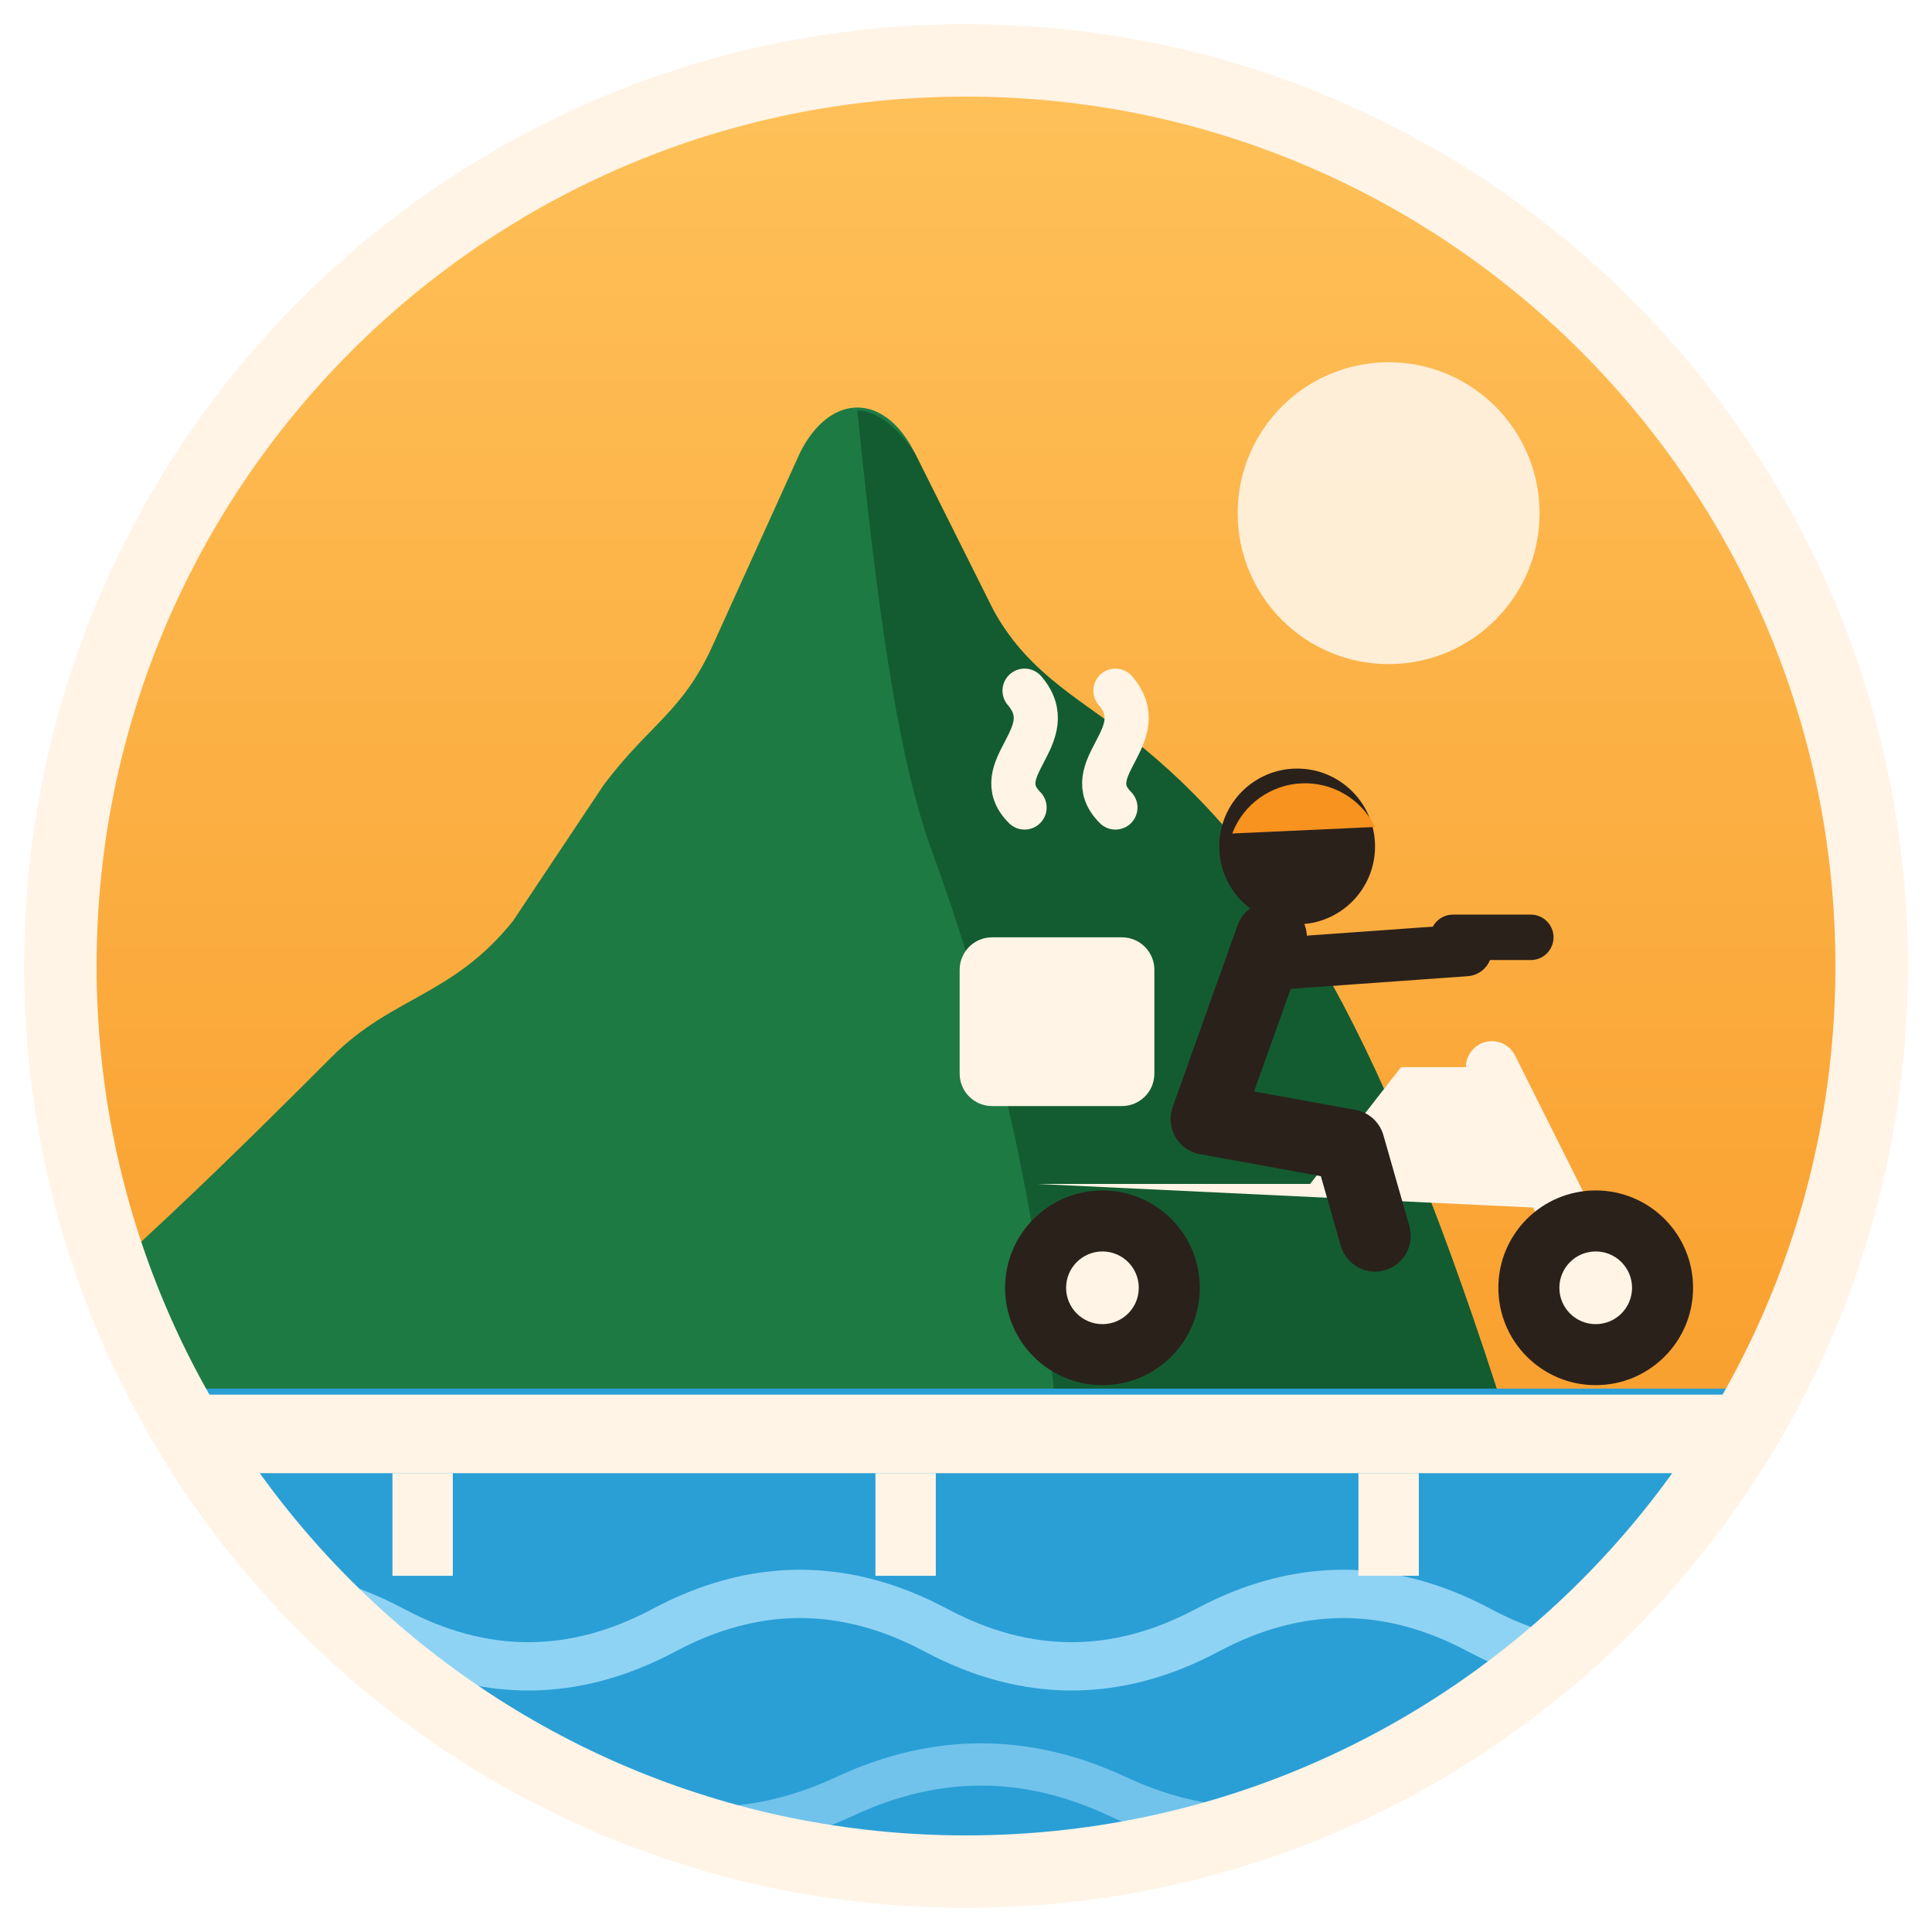
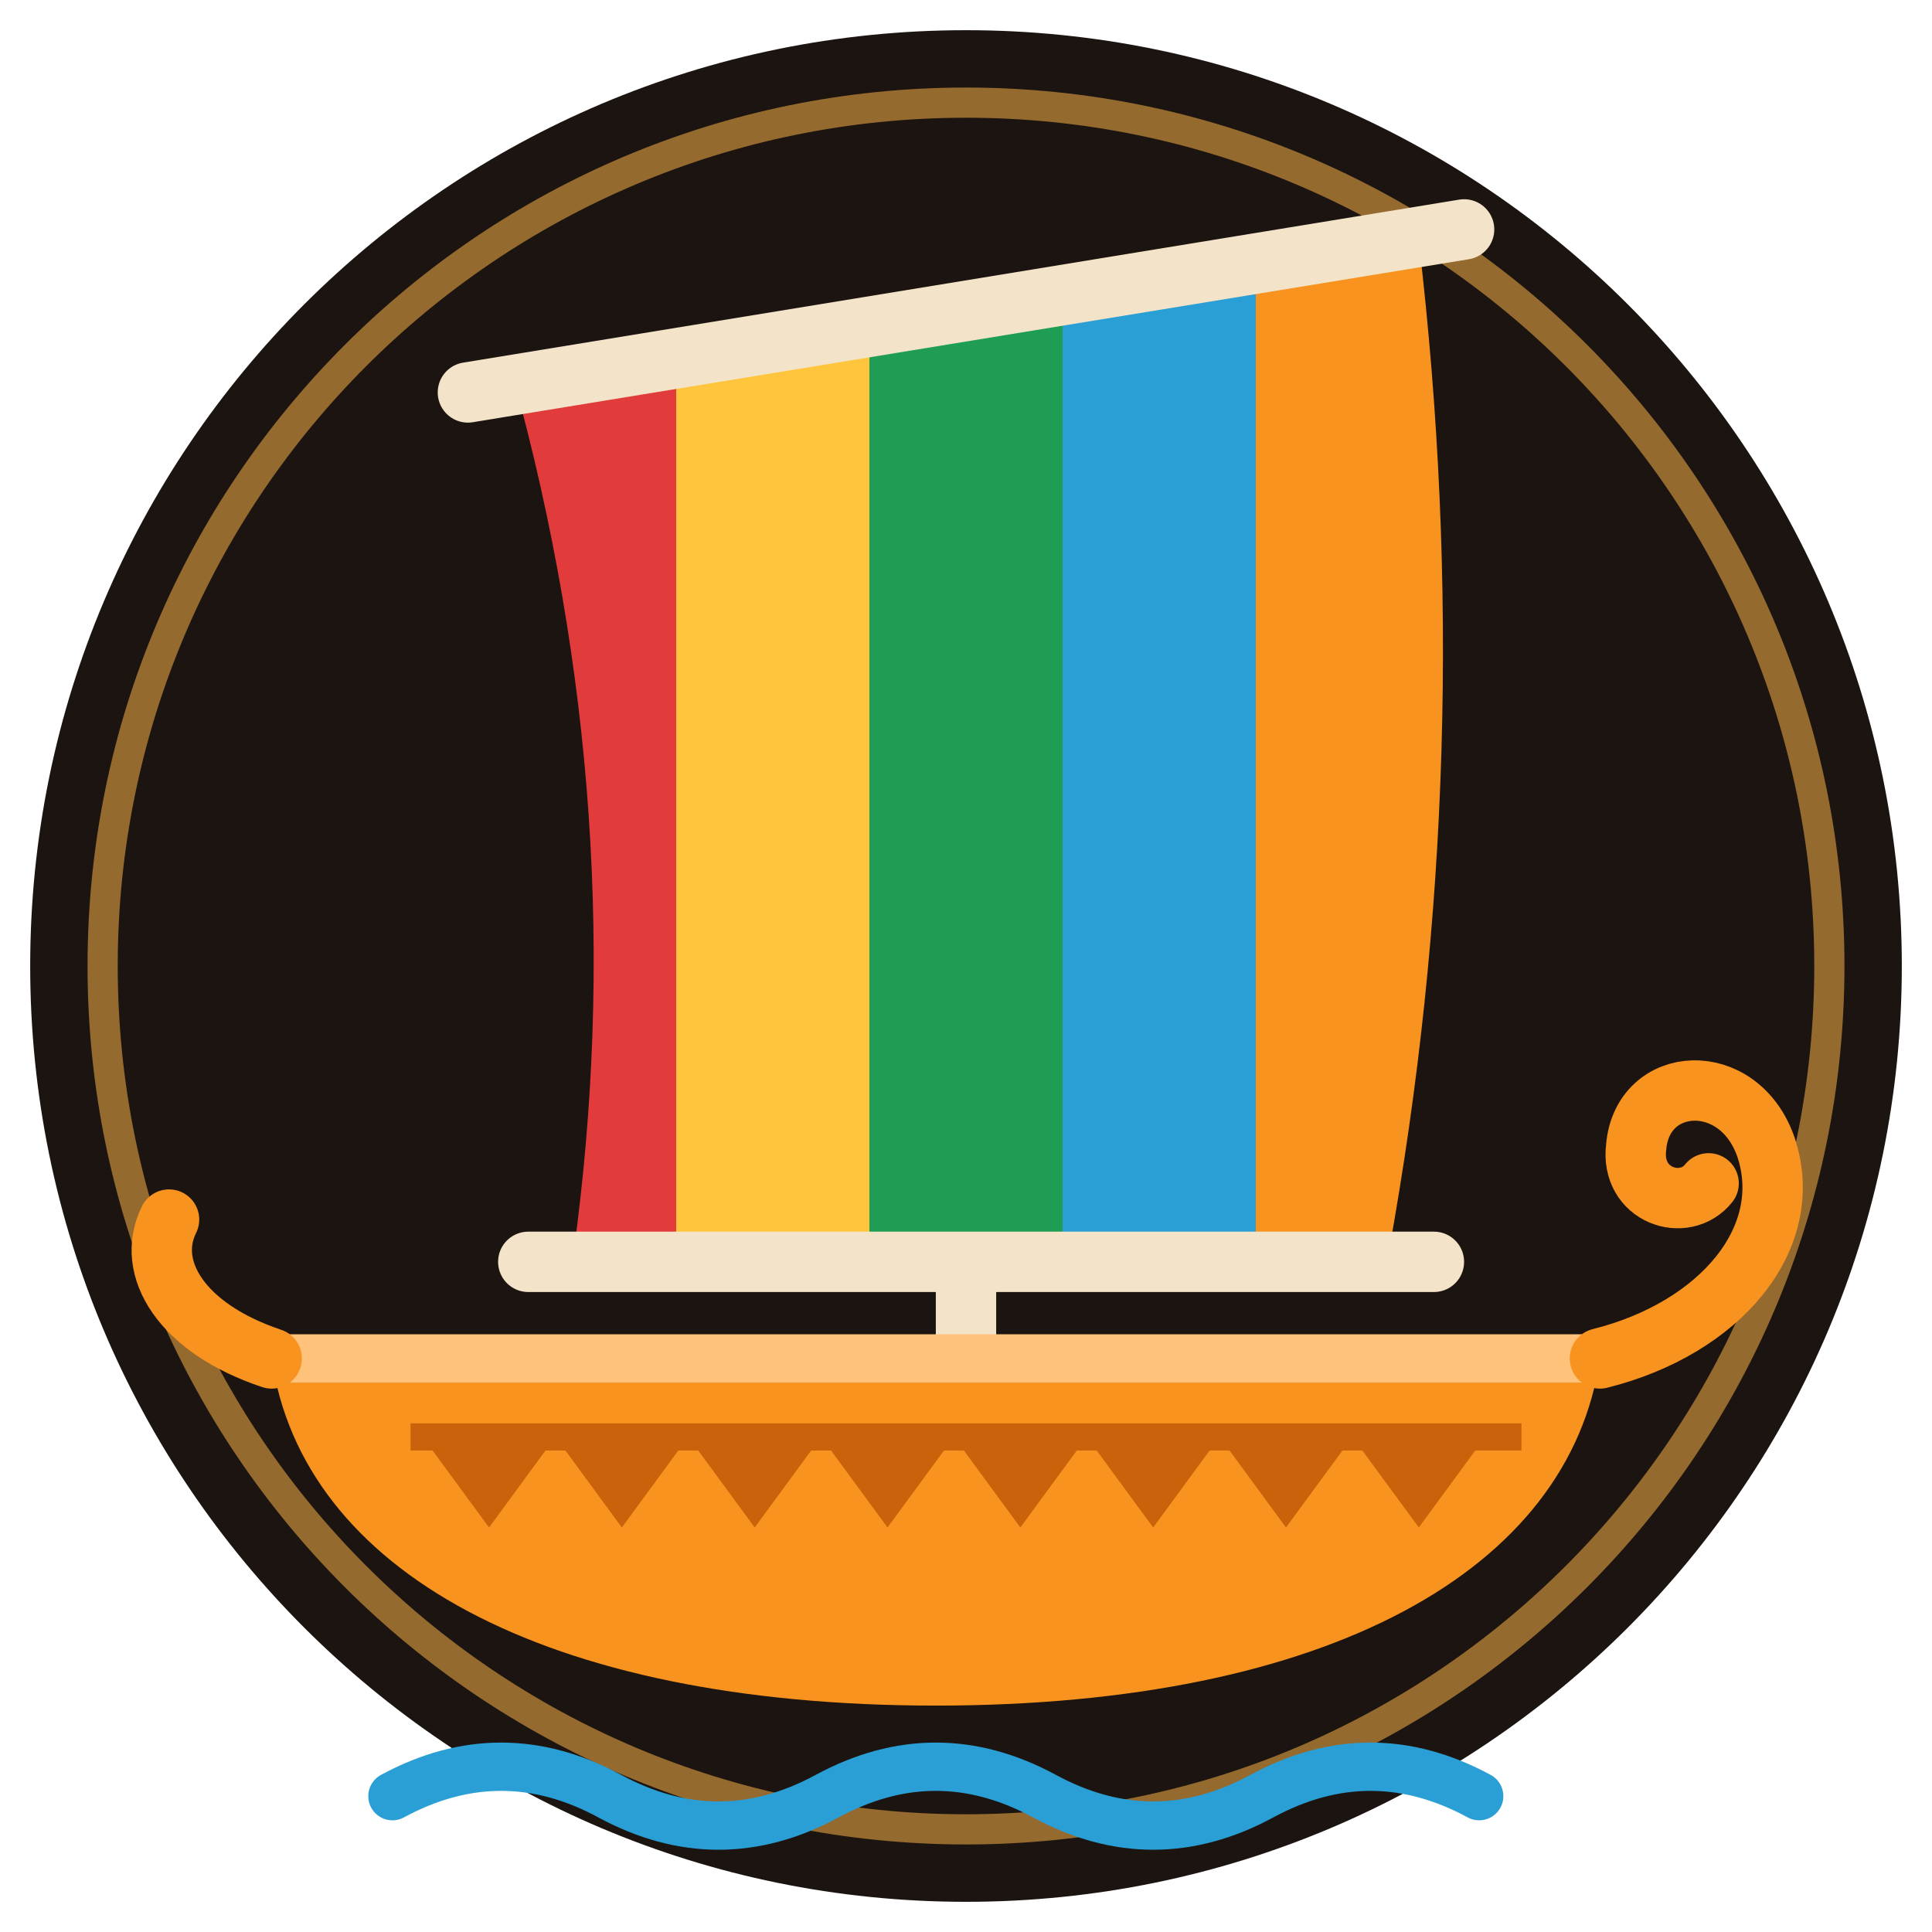
<svg xmlns="http://www.w3.org/2000/svg" viewBox="0 0 64 64">
  <defs>
-     <clipPath id="c">
-       <circle cx="32" cy="32" r="30" />
+     <clipPath id="sail">
+       <path d="M17 12.5 L47 8 Q49 25 46 41.5 L19 41.5 Q21 27 17 12.5Z" />
    </clipPath>
-     <linearGradient id="sky" x1="0" y1="0" x2="0" y2="1">
-       <stop offset="0" stop-color="#ffc35c" />
-       <stop offset="1" stop-color="#f7931e" />
-     </linearGradient>
  </defs>
-   <g clip-path="url(#c)">
-     <rect width="64" height="64" fill="url(#sky)" />
-     <circle cx="46" cy="17" r="5" fill="#fff4e6" opacity=".9" />
-     <path d="M-2 47C4 42 8 38 11 35c2-2 4-2 6-4.5l3-4.5c1.5-2 2.6-2.4 3.6-4.6L26.5 15c1-2 2.8-2 3.8 0l2.6 5.2c1.2 2.2 3 3 5 4.6 4.6 3.8 8 9.6 12 22.2z" fill="#1d7a43" />
-     <path d="M28.4 13.6c.6 0 1.3.5 1.9 1.4l2.6 5.2c1.2 2.2 3 3 5 4.6 4.6 3.8 8 9.6 12 22.2H35c-.6-7-2-13-4.2-19-.9-2.6-1.6-6.4-2.4-14.4z" fill="#135c31" />
-     <rect y="46" width="64" height="18" fill="#2a9fd6" />
-     <path d="M4 54c3-1.6 6-1.6 9 0s6 1.6 9 0 6-1.6 9 0 6 1.6 9 0 6-1.6 9 0 6 1.6 9 0" fill="none" stroke="#8fd3f4" stroke-width="1.6" stroke-linecap="round" />
-     <path d="M10 59.5c3-1.4 6-1.4 9 0s6 1.4 9 0 6-1.4 9 0 6 1.4 9 0" fill="none" stroke="#8fd3f4" stroke-width="1.4" stroke-linecap="round" opacity=".7" />
-     <rect x="-2" y="46.2" width="68" height="2.6" fill="#fff4e6" />
-     <path d="M14 48.8v3.4M30 48.8v3.4M46 48.8v3.4" stroke="#fff4e6" stroke-width="2" />
-     <g transform="translate(30.5 24.6) scale(.43)">
-       <path d="M8 13c-3-3 3-5.5 0-9M15 13c-3-3 3-5.5 0-9" transform="translate(0 -8)" fill="none" stroke="#fff4e6" stroke-width="3.4" stroke-linecap="round" />
-       <rect x="3" y="15" width="15" height="13" rx="2.5" fill="#fff4e6" />
-       <path d="M9 34 H30 L37 25 H46 L51 36 Z" fill="#fff4e6" />
-       <path d="M44 25 L52 41" stroke="#fff4e6" stroke-width="4" stroke-linecap="round" />
-       <path d="M41 15 H47" stroke="#2a211b" stroke-width="3.5" stroke-linecap="round" />
-       <path d="M27 15 L22 29 L33 31 L35 38" fill="none" stroke="#2a211b" stroke-width="5.5" stroke-linecap="round" stroke-linejoin="round" />
-       <path d="M28 17 L42 16" stroke="#2a211b" stroke-width="4" stroke-linecap="round" />
-       <circle cx="29" cy="8" r="6" fill="#2a211b" />
-       <path d="M24 7 A6 6 0 0 1 35 6.5 Z" fill="#f7931e" />
-       <circle cx="14" cy="42" r="7.5" fill="#2a211b" />
-       <circle cx="14" cy="42" r="2.8" fill="#fff4e6" />
-       <circle cx="52" cy="42" r="7.5" fill="#2a211b" />
-       <circle cx="52" cy="42" r="2.8" fill="#fff4e6" />
-     </g>
+   <circle cx="32" cy="32" r="31" fill="#1c1410" />
+   <circle cx="32" cy="32" r="28.6" fill="none" stroke="#f7b048" stroke-width="1" opacity=".55" />
+   <g clip-path="url(#sail)">
+     <rect x="16.0" y="0" width="6.6" height="50" fill="#e23b3b" />
+     <rect x="22.4" y="0" width="6.6" height="50" fill="#ffc63d" />
+     <rect x="28.8" y="0" width="6.6" height="50" fill="#1f9d55" />
+     <rect x="35.2" y="0" width="6.6" height="50" fill="#2a9fd6" />
+     <rect x="41.6" y="0" width="6.6" height="50" fill="#f7931e" />
  </g>
-   <circle cx="32" cy="32" r="30" fill="none" stroke="#fff4e6" stroke-width="2.4" />
+   <path d="M15.5 13 L48.5 7.6" stroke="#f3e3c8" stroke-width="2" stroke-linecap="round" />
+   <path d="M17.5 41.8 H47.5" stroke="#f3e3c8" stroke-width="2" stroke-linecap="round" />
+   <path d="M32 41.8 V45" stroke="#f3e3c8" stroke-width="2" />
+   <path d="M9 45 H53 C52 52 44 56.5 31 56.5 S10 52 9 45Z" fill="#f7931e" />
+   <path d="M9 45 H53" stroke="#ffc27a" stroke-width="1.6" stroke-linecap="round" />
+   <path d="M53 45 C57 44 59.5 41 58.5 38 C57.6 35.4 54.4 35.6 54.2 38 C54 39.6 55.8 40.2 56.6 39.2" fill="none" stroke="#f7931e" stroke-width="2" stroke-linecap="round" />
+   <path d="M9 45 C6 44 4.8 42 5.6 40.4" fill="none" stroke="#f7931e" stroke-width="2" stroke-linecap="round" />
+   <path d="M14.0 47.6 l2.2 3 l2.2 -3zM18.4 47.6 l2.2 3 l2.2 -3zM22.8 47.6 l2.2 3 l2.2 -3zM27.2 47.6 l2.2 3 l2.2 -3zM31.6 47.6 l2.2 3 l2.2 -3zM36.0 47.6 l2.2 3 l2.2 -3zM40.4 47.6 l2.2 3 l2.2 -3zM44.8 47.6 l2.2 3 l2.2 -3z" fill="#c9620a" />
+   <path d="M13.6 47.6 H50.4" stroke="#c9620a" stroke-width=".9" />
+   <path d="M13 59.5c2.4-1.3 4.8-1.3 7.2 0s4.8 1.3 7.2 0 4.8-1.3 7.2 0 4.8 1.3 7.2 0 4.8-1.3 7.2 0" fill="none" stroke="#2a9fd6" stroke-width="1.6" stroke-linecap="round" />
</svg>
